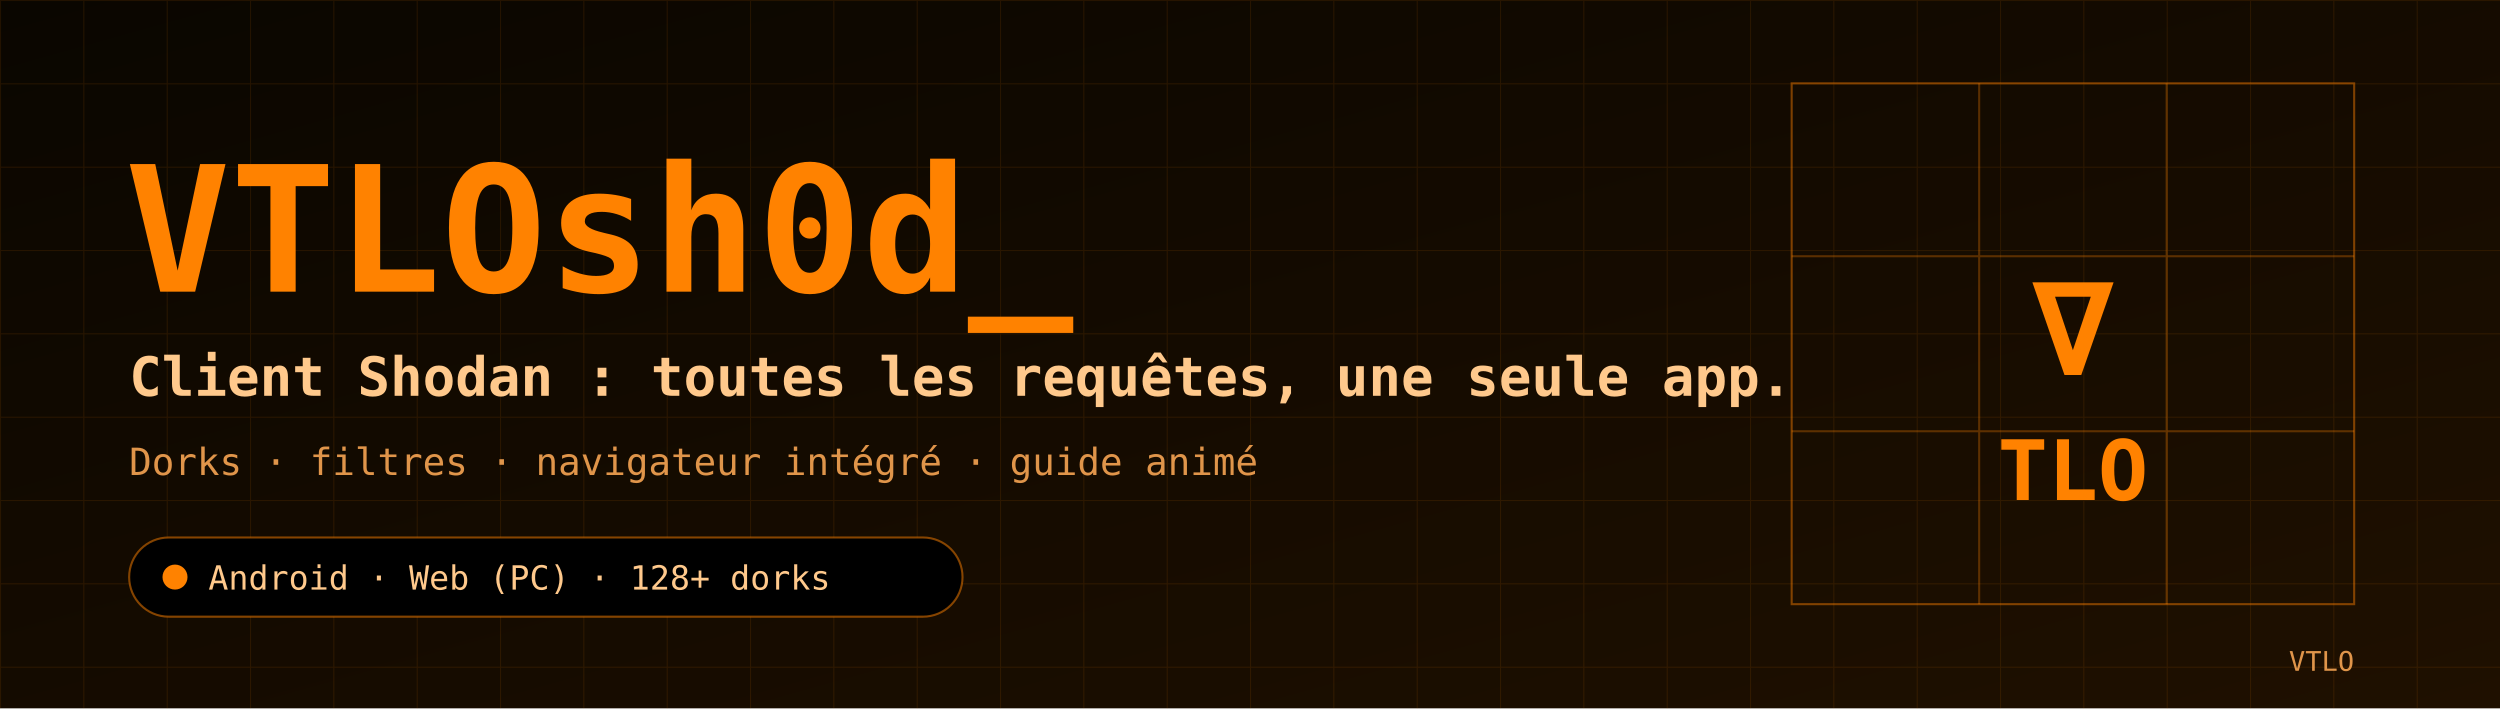
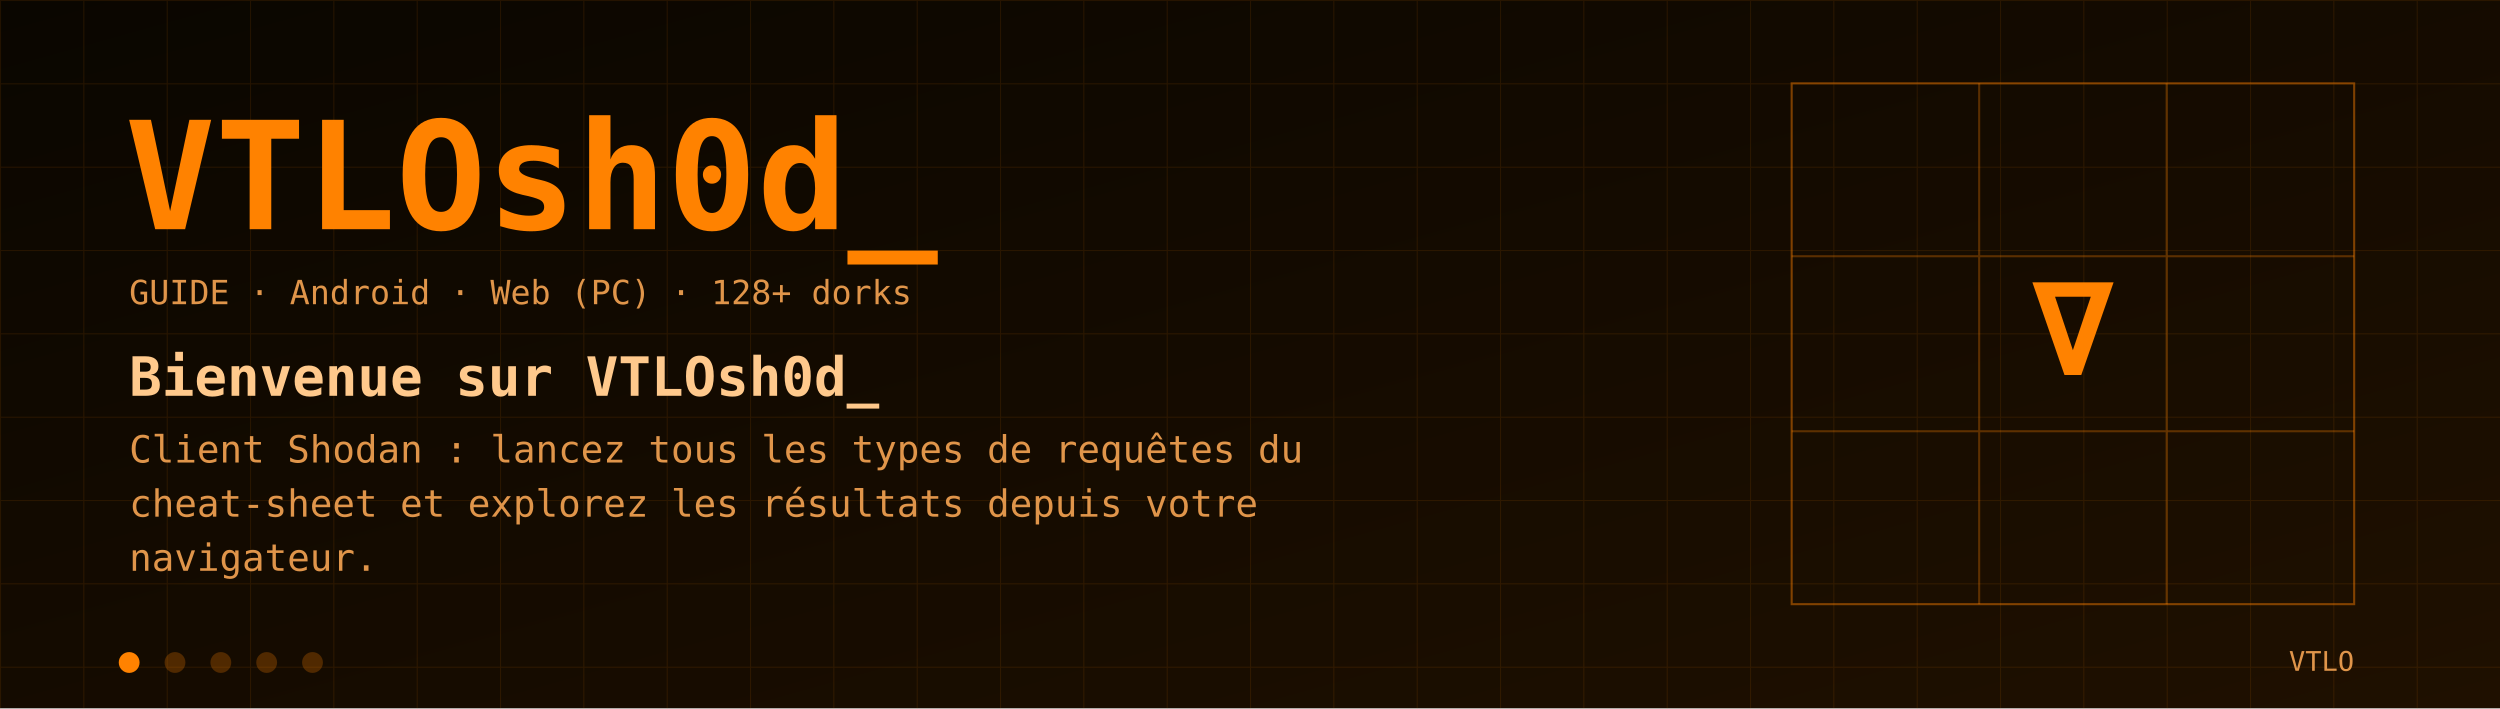
<svg xmlns="http://www.w3.org/2000/svg" width="1200" height="340" viewBox="0 0 1200 340">
  <defs>
    <linearGradient id="bg" x1="0" y1="0" x2="1" y2="1">
      <stop offset="0" stop-color="#0a0600" />
      <stop offset="1" stop-color="#1f1000" />
    </linearGradient>
    <pattern id="grid" width="40" height="40" patternUnits="userSpaceOnUse">
      <path d="M40 0H0V40" fill="none" stroke="#ff8200" stroke-opacity="0.10" />
    </pattern>
  </defs>
  <rect width="1200" height="340" fill="url(#bg)" />
  <rect width="1200" height="340" fill="url(#grid)" />
-   <text x="60" y="140" font-family="DejaVu Sans Mono, Courier New, monospace" font-weight="bold" font-size="84" fill="#ff8200">VTLOsh0d_</text>
-   <text x="62" y="190" font-family="DejaVu Sans Mono, Courier New, monospace" font-weight="bold" font-size="26" fill="#ffc98c">Client Shodan : toutes les requêtes, une seule app.</text>
-   <text x="62" y="228" font-family="DejaVu Sans Mono, Courier New, monospace" font-size="18" fill="#e0954a">Dorks · filtres · navigateur intégré · guide animé</text>
-   <rect x="62" y="258" width="400" height="38" rx="19" fill="#000" stroke="#ff8200" stroke-opacity="0.5" />
-   <circle cx="84" cy="277" r="6" fill="#ff8200" />
-   <text x="100" y="283" font-family="DejaVu Sans Mono, Courier New, monospace" font-size="16" fill="#ffc98c">Android · Web (PC) · 128+ dorks</text>
+   <text x="60" y="110" font-family="DejaVu Sans Mono, Courier New, monospace" font-weight="bold" font-size="72" fill="#ff8200">VTLOsh0d_<animate attributeName="opacity" values="1;0.55;1" dur="2s" repeatCount="indefinite" />
+   </text>
+   <text x="62" y="146" font-family="DejaVu Sans Mono, Courier New, monospace" font-size="16" fill="#e0954a">GUIDE · Android · Web (PC) · 128+ dorks</text>
  <g transform="translate(860,40)">
    <rect width="270" height="250" fill="none" stroke="#ff8200" stroke-opacity="0.45" />
    <path d="M90 0V250M180 0V250M0 83H270M0 167H270" stroke="#ff8200" stroke-opacity="0.3" />
-     <text x="135" y="140" text-anchor="middle" font-family="DejaVu Sans Mono, Courier New, monospace" font-weight="bold" font-size="64" fill="#ff8200">∇</text>
-     <text x="135" y="200" text-anchor="middle" font-family="DejaVu Sans Mono, Courier New, monospace" font-weight="bold" font-size="40" fill="#ff8200">TLO</text>
  </g>
+   <g opacity="1">
+     <animate attributeName="opacity" values="1;1;0;0" keyTimes="0;0.18;0.2;1" dur="25s" repeatCount="indefinite" />
+     <text x="62" y="190" font-family="DejaVu Sans Mono, Courier New, monospace" font-weight="bold" font-size="26" fill="#ffc98c">Bienvenue sur VTLOsh0d_</text>
+     <text x="62" y="222" font-family="DejaVu Sans Mono, Courier New, monospace" font-size="18" fill="#e0954a">Client Shodan : lancez tous les types de requêtes du</text>
+     <text x="62" y="248" font-family="DejaVu Sans Mono, Courier New, monospace" font-size="18" fill="#e0954a">cheat-sheet et explorez les résultats depuis votre</text>
+     <text x="62" y="274" font-family="DejaVu Sans Mono, Courier New, monospace" font-size="18" fill="#e0954a">navigateur.</text>
+     <text x="135" y="140" text-anchor="middle" font-family="DejaVu Sans Mono, Courier New, monospace" font-weight="bold" font-size="64" fill="#ff8200" transform="translate(860,40)">∇</text>
+   </g>
+   <g opacity="0">
+     <animate attributeName="opacity" values="0;0;1;1;0;0" keyTimes="0;0.2;0.22;0.38;0.4;1" dur="25s" repeatCount="indefinite" />
+     <text x="62" y="190" font-family="DejaVu Sans Mono, Courier New, monospace" font-weight="bold" font-size="26" fill="#ffc98c">1 · Votre clé API</text>
+     <text x="62" y="222" font-family="DejaVu Sans Mono, Courier New, monospace" font-size="18" fill="#e0954a">Collez votre clé API Shodan dans l'app. Elle reste sur</text>
+     <text x="62" y="248" font-family="DejaVu Sans Mono, Courier New, monospace" font-size="18" fill="#e0954a">votre appareil et n'est envoyée qu'à api.shodan.io.</text>
+     <text x="135" y="140" text-anchor="middle" font-family="DejaVu Sans Mono, Courier New, monospace" font-weight="bold" font-size="96" fill="#ff8200" transform="translate(860,40)">1</text>
+   </g>
+   <g opacity="0">
+     <animate attributeName="opacity" values="0;0;1;1;0;0" keyTimes="0;0.4;0.42;0.58;0.6;1" dur="25s" repeatCount="indefinite" />
+     <text x="62" y="190" font-family="DejaVu Sans Mono, Courier New, monospace" font-weight="bold" font-size="26" fill="#ffc98c">2 · Lancer une recherche</text>
+     <text x="62" y="222" font-family="DejaVu Sans Mono, Courier New, monospace" font-size="18" fill="#e0954a">Touchez un dork, ou tapez votre propre requête, puis</text>
+     <text x="62" y="248" font-family="DejaVu Sans Mono, Courier New, monospace" font-size="18" fill="#e0954a">lancez. Les résultats s'affichent avec pagination.</text>
+     <text x="135" y="140" text-anchor="middle" font-family="DejaVu Sans Mono, Courier New, monospace" font-weight="bold" font-size="96" fill="#ff8200" transform="translate(860,40)">2</text>
+   </g>
+   <g opacity="0">
+     <animate attributeName="opacity" values="0;0;1;1;0;0" keyTimes="0;0.6;0.62;0.78;0.8;1" dur="25s" repeatCount="indefinite" />
+     <text x="62" y="190" font-family="DejaVu Sans Mono, Courier New, monospace" font-weight="bold" font-size="26" fill="#ffc98c">3 · Filtrer</text>
+     <text x="62" y="222" font-family="DejaVu Sans Mono, Courier New, monospace" font-size="18" fill="#e0954a">Affinez par pays, ville, organisation, port, produit, OS</text>
+     <text x="62" y="248" font-family="DejaVu Sans Mono, Courier New, monospace" font-size="18" fill="#e0954a">ou type d'appareil. Les filtres s'ajoutent à chaque</text>
+     <text x="62" y="274" font-family="DejaVu Sans Mono, Courier New, monospace" font-size="18" fill="#e0954a">recherche.</text>
+     <text x="135" y="140" text-anchor="middle" font-family="DejaVu Sans Mono, Courier New, monospace" font-weight="bold" font-size="96" fill="#ff8200" transform="translate(860,40)">3</text>
+   </g>
+   <g opacity="0">
+     <animate attributeName="opacity" values="0;0;1;1" keyTimes="0;0.8;0.82;1" dur="25s" repeatCount="indefinite" />
+     <text x="62" y="190" font-family="DejaVu Sans Mono, Courier New, monospace" font-weight="bold" font-size="26" fill="#ffc98c">4 · Ouvrir un résultat</text>
+     <text x="62" y="222" font-family="DejaVu Sans Mono, Courier New, monospace" font-size="18" fill="#e0954a">Touchez « Open » sur un résultat pour l'ouvrir dans le</text>
+     <text x="62" y="248" font-family="DejaVu Sans Mono, Courier New, monospace" font-size="18" fill="#e0954a">navigateur intégré, avec le User-Agent de votre choix.</text>
+     <text x="135" y="140" text-anchor="middle" font-family="DejaVu Sans Mono, Courier New, monospace" font-weight="bold" font-size="96" fill="#ff8200" transform="translate(860,40)">4</text>
+   </g>
+   <circle cx="62" cy="318" r="5" fill="#ff8200" opacity="1">
+     <animate attributeName="opacity" values="1;1;0.25;0.25" keyTimes="0;0.2;0.2;1" dur="25s" repeatCount="indefinite" />
+   </circle>
+   <circle cx="84" cy="318" r="5" fill="#ff8200" opacity="0.25">
+     <animate attributeName="opacity" values="0.25;0.25;1;1;0.25;0.25" keyTimes="0;0.2;0.2;0.4;0.4;1" dur="25s" repeatCount="indefinite" />
+   </circle>
+   <circle cx="106" cy="318" r="5" fill="#ff8200" opacity="0.25">
+     <animate attributeName="opacity" values="0.25;0.25;1;1;0.25;0.25" keyTimes="0;0.4;0.4;0.6;0.6;1" dur="25s" repeatCount="indefinite" />
+   </circle>
+   <circle cx="128" cy="318" r="5" fill="#ff8200" opacity="0.25">
+     <animate attributeName="opacity" values="0.25;0.25;1;1;0.25;0.25" keyTimes="0;0.6;0.6;0.8;0.8;1" dur="25s" repeatCount="indefinite" />
+   </circle>
+   <circle cx="150" cy="318" r="5" fill="#ff8200" opacity="0.25">
+     <animate attributeName="opacity" values="0.25;0.25;1;1" keyTimes="0;0.8;0.8;1" dur="25s" repeatCount="indefinite" />
+   </circle>
  <text x="1130" y="322" text-anchor="end" font-family="DejaVu Sans Mono, Courier New, monospace" font-size="13" fill="#e0954a">VTLO</text>
</svg>
